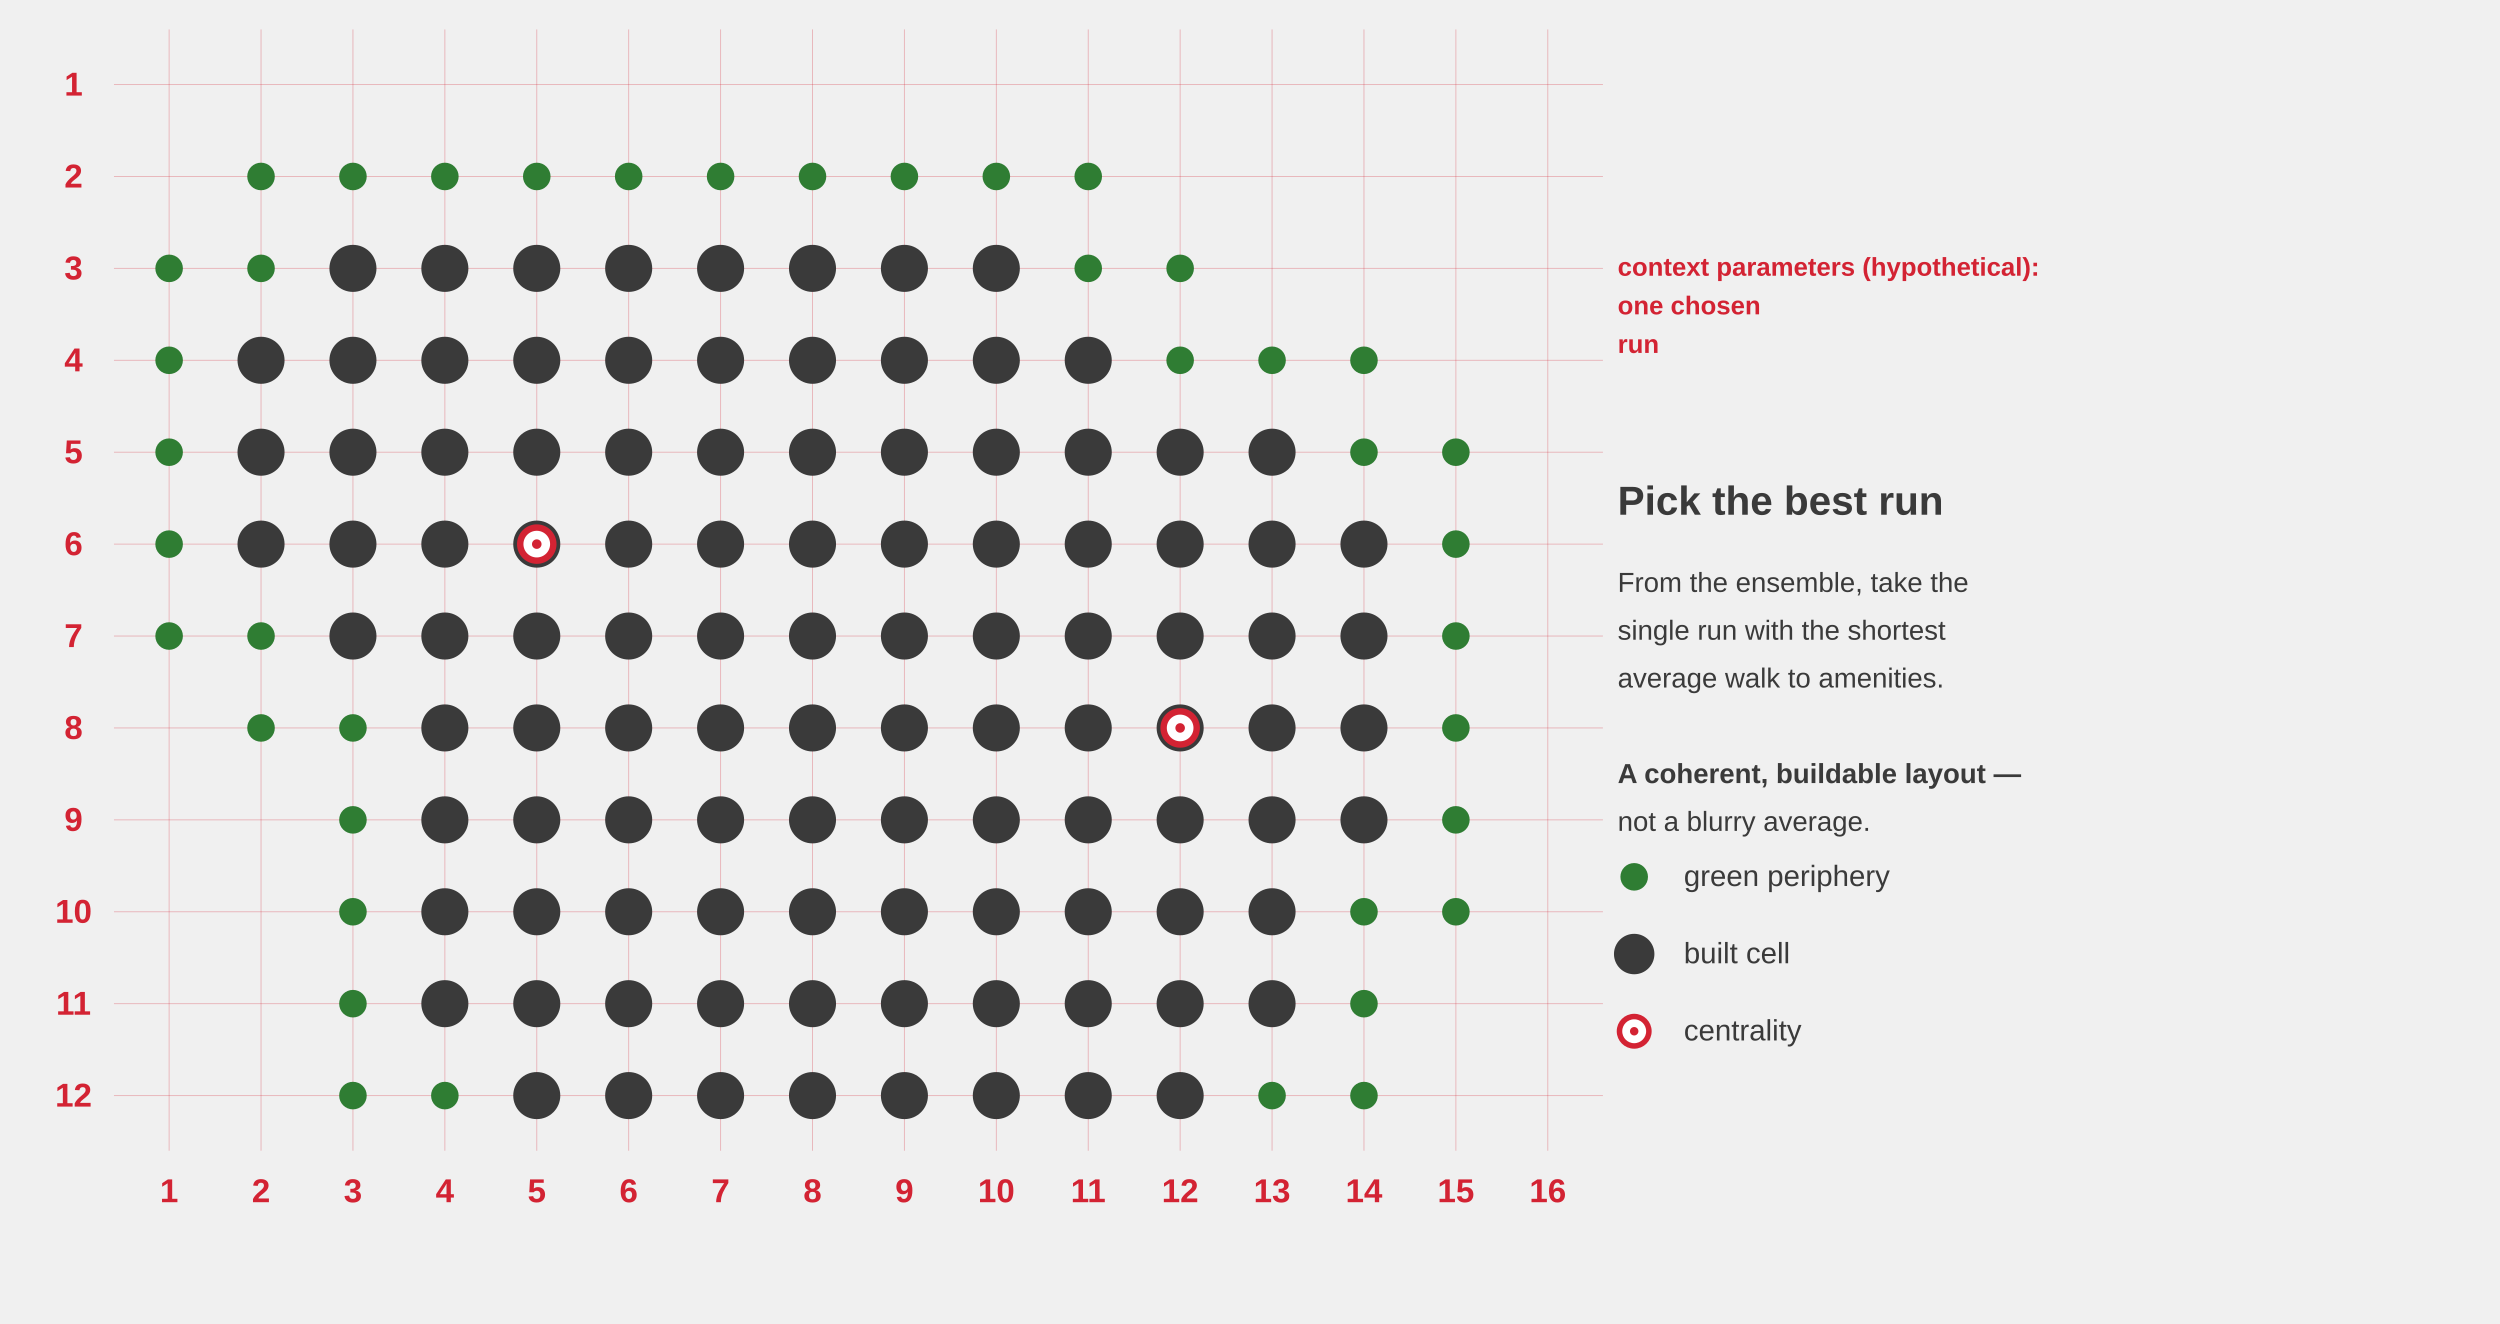
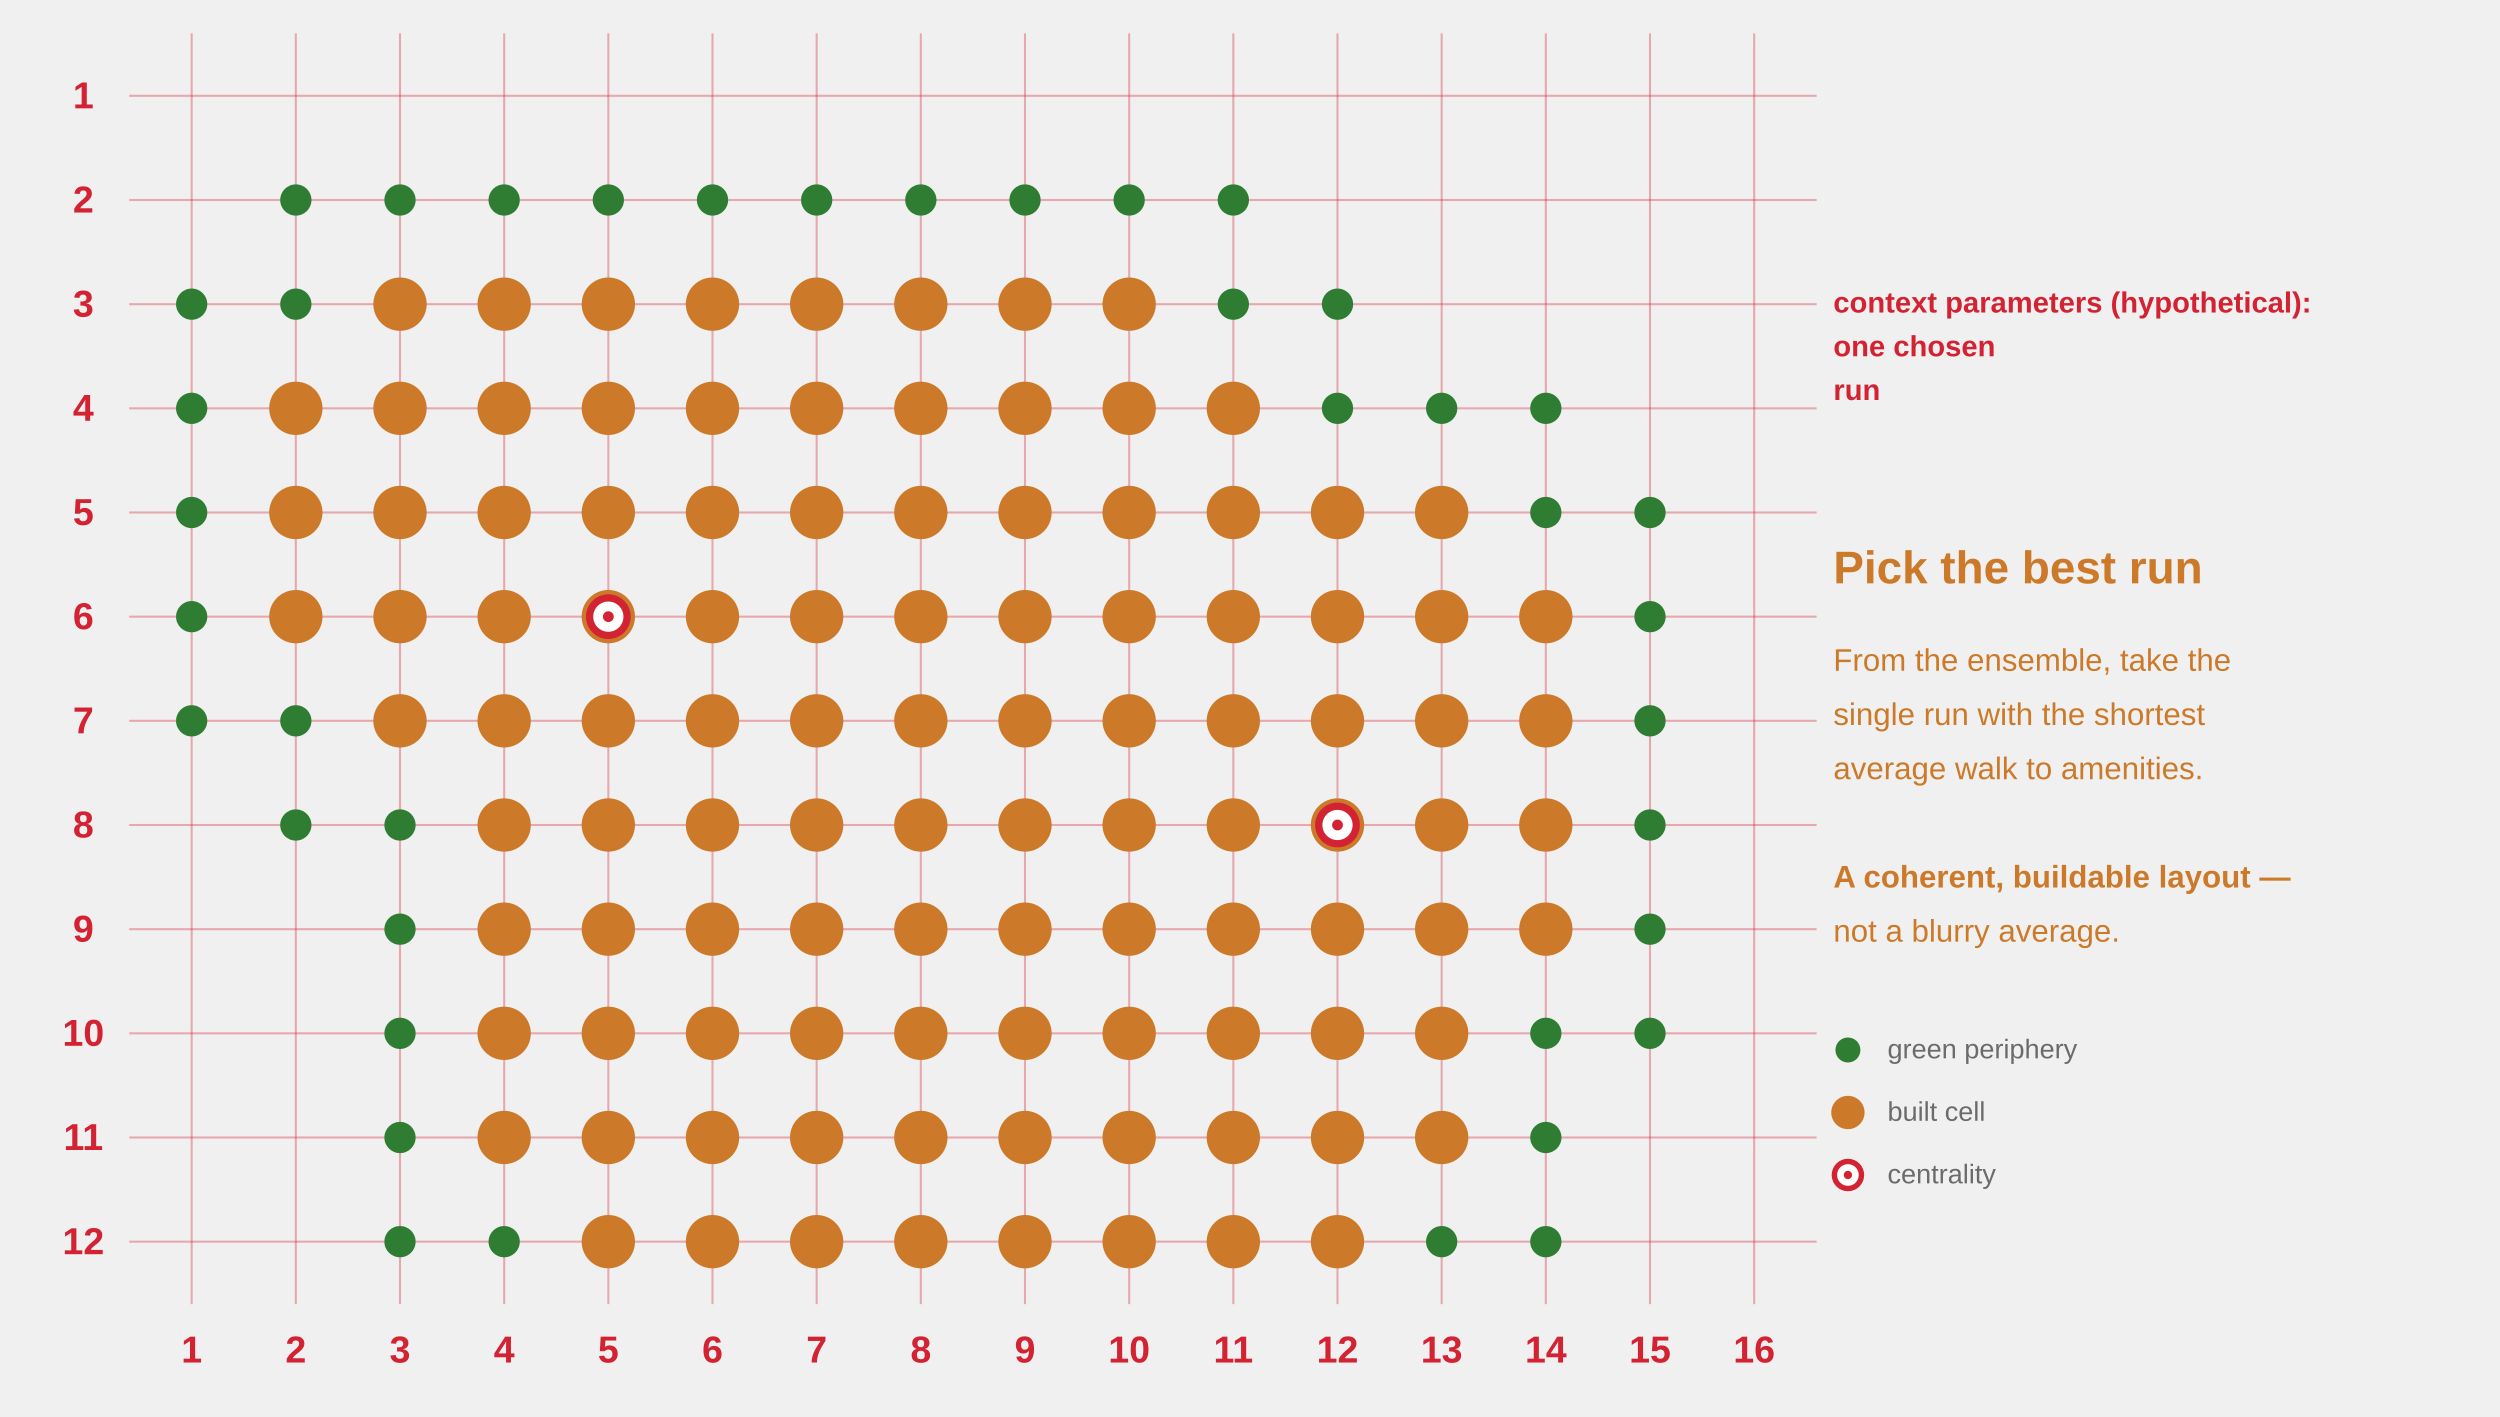
- <svg xmlns="http://www.w3.org/2000/svg" viewBox="0 0 1360 720" font-family="Arial, sans-serif">
-   <line x1="92.0" y1="16.0" x2="92.0" y2="626.0" stroke="#D32333" stroke-width="0.5" opacity="0.3" />
-   <line x1="142.0" y1="16.0" x2="142.0" y2="626.0" stroke="#D32333" stroke-width="0.5" opacity="0.3" />
-   <line x1="192.0" y1="16.0" x2="192.0" y2="626.0" stroke="#D32333" stroke-width="0.5" opacity="0.3" />
-   <line x1="242.0" y1="16.0" x2="242.0" y2="626.0" stroke="#D32333" stroke-width="0.5" opacity="0.3" />
-   <line x1="292.0" y1="16.0" x2="292.0" y2="626.0" stroke="#D32333" stroke-width="0.5" opacity="0.3" />
-   <line x1="342.0" y1="16.0" x2="342.0" y2="626.0" stroke="#D32333" stroke-width="0.5" opacity="0.3" />
-   <line x1="392.0" y1="16.0" x2="392.0" y2="626.0" stroke="#D32333" stroke-width="0.5" opacity="0.3" />
-   <line x1="442.0" y1="16.0" x2="442.0" y2="626.0" stroke="#D32333" stroke-width="0.5" opacity="0.3" />
-   <line x1="492.0" y1="16.0" x2="492.0" y2="626.0" stroke="#D32333" stroke-width="0.5" opacity="0.3" />
-   <line x1="542.0" y1="16.0" x2="542.0" y2="626.0" stroke="#D32333" stroke-width="0.5" opacity="0.3" />
-   <line x1="592.0" y1="16.0" x2="592.0" y2="626.0" stroke="#D32333" stroke-width="0.5" opacity="0.3" />
-   <line x1="642.0" y1="16.0" x2="642.0" y2="626.0" stroke="#D32333" stroke-width="0.5" opacity="0.3" />
-   <line x1="692.0" y1="16.0" x2="692.0" y2="626.0" stroke="#D32333" stroke-width="0.5" opacity="0.3" />
-   <line x1="742.0" y1="16.0" x2="742.0" y2="626.0" stroke="#D32333" stroke-width="0.5" opacity="0.3" />
-   <line x1="792.0" y1="16.0" x2="792.0" y2="626.0" stroke="#D32333" stroke-width="0.5" opacity="0.3" />
-   <line x1="842.0" y1="16.0" x2="842.0" y2="626.0" stroke="#D32333" stroke-width="0.5" opacity="0.3" />
-   <line x1="62.0" y1="46.0" x2="872.0" y2="46.0" stroke="#D32333" stroke-width="0.5" opacity="0.3" />
-   <line x1="62.0" y1="96.0" x2="872.0" y2="96.0" stroke="#D32333" stroke-width="0.5" opacity="0.3" />
-   <line x1="62.0" y1="146.0" x2="872.0" y2="146.0" stroke="#D32333" stroke-width="0.5" opacity="0.3" />
-   <line x1="62.0" y1="196.0" x2="872.0" y2="196.0" stroke="#D32333" stroke-width="0.5" opacity="0.3" />
-   <line x1="62.0" y1="246.0" x2="872.0" y2="246.0" stroke="#D32333" stroke-width="0.5" opacity="0.3" />
-   <line x1="62.0" y1="296.0" x2="872.0" y2="296.0" stroke="#D32333" stroke-width="0.5" opacity="0.3" />
-   <line x1="62.0" y1="346.0" x2="872.0" y2="346.0" stroke="#D32333" stroke-width="0.5" opacity="0.3" />
-   <line x1="62.0" y1="396.0" x2="872.0" y2="396.0" stroke="#D32333" stroke-width="0.5" opacity="0.3" />
-   <line x1="62.0" y1="446.0" x2="872.0" y2="446.0" stroke="#D32333" stroke-width="0.5" opacity="0.3" />
-   <line x1="62.0" y1="496.0" x2="872.0" y2="496.0" stroke="#D32333" stroke-width="0.5" opacity="0.3" />
-   <line x1="62.0" y1="546.0" x2="872.0" y2="546.0" stroke="#D32333" stroke-width="0.5" opacity="0.3" />
-   <line x1="62.0" y1="596.0" x2="872.0" y2="596.0" stroke="#D32333" stroke-width="0.5" opacity="0.3" />
+ <svg xmlns="http://www.w3.org/2000/svg" viewBox="0 0 1200 680" font-family="Arial, sans-serif">
+   <line x1="92.0" y1="16.0" x2="92.0" y2="626.0" stroke="#D32333" stroke-width="1" opacity="0.35" vector-effect="non-scaling-stroke" />
+   <line x1="142.0" y1="16.0" x2="142.0" y2="626.0" stroke="#D32333" stroke-width="1" opacity="0.35" vector-effect="non-scaling-stroke" />
+   <line x1="192.0" y1="16.0" x2="192.0" y2="626.0" stroke="#D32333" stroke-width="1" opacity="0.35" vector-effect="non-scaling-stroke" />
+   <line x1="242.0" y1="16.0" x2="242.0" y2="626.0" stroke="#D32333" stroke-width="1" opacity="0.35" vector-effect="non-scaling-stroke" />
+   <line x1="292.0" y1="16.0" x2="292.0" y2="626.0" stroke="#D32333" stroke-width="1" opacity="0.35" vector-effect="non-scaling-stroke" />
+   <line x1="342.0" y1="16.0" x2="342.0" y2="626.0" stroke="#D32333" stroke-width="1" opacity="0.35" vector-effect="non-scaling-stroke" />
+   <line x1="392.0" y1="16.0" x2="392.0" y2="626.0" stroke="#D32333" stroke-width="1" opacity="0.35" vector-effect="non-scaling-stroke" />
+   <line x1="442.0" y1="16.0" x2="442.0" y2="626.0" stroke="#D32333" stroke-width="1" opacity="0.35" vector-effect="non-scaling-stroke" />
+   <line x1="492.0" y1="16.0" x2="492.0" y2="626.0" stroke="#D32333" stroke-width="1" opacity="0.35" vector-effect="non-scaling-stroke" />
+   <line x1="542.0" y1="16.0" x2="542.0" y2="626.0" stroke="#D32333" stroke-width="1" opacity="0.35" vector-effect="non-scaling-stroke" />
+   <line x1="592.0" y1="16.0" x2="592.0" y2="626.0" stroke="#D32333" stroke-width="1" opacity="0.35" vector-effect="non-scaling-stroke" />
+   <line x1="642.0" y1="16.0" x2="642.0" y2="626.0" stroke="#D32333" stroke-width="1" opacity="0.35" vector-effect="non-scaling-stroke" />
+   <line x1="692.0" y1="16.0" x2="692.0" y2="626.0" stroke="#D32333" stroke-width="1" opacity="0.35" vector-effect="non-scaling-stroke" />
+   <line x1="742.0" y1="16.0" x2="742.0" y2="626.0" stroke="#D32333" stroke-width="1" opacity="0.35" vector-effect="non-scaling-stroke" />
+   <line x1="792.0" y1="16.0" x2="792.0" y2="626.0" stroke="#D32333" stroke-width="1" opacity="0.35" vector-effect="non-scaling-stroke" />
+   <line x1="842.0" y1="16.0" x2="842.0" y2="626.0" stroke="#D32333" stroke-width="1" opacity="0.35" vector-effect="non-scaling-stroke" />
+   <line x1="62.0" y1="46.0" x2="872.0" y2="46.0" stroke="#D32333" stroke-width="1" opacity="0.35" vector-effect="non-scaling-stroke" />
+   <line x1="62.0" y1="96.0" x2="872.0" y2="96.0" stroke="#D32333" stroke-width="1" opacity="0.35" vector-effect="non-scaling-stroke" />
+   <line x1="62.0" y1="146.0" x2="872.0" y2="146.0" stroke="#D32333" stroke-width="1" opacity="0.35" vector-effect="non-scaling-stroke" />
+   <line x1="62.0" y1="196.0" x2="872.0" y2="196.0" stroke="#D32333" stroke-width="1" opacity="0.35" vector-effect="non-scaling-stroke" />
+   <line x1="62.0" y1="246.0" x2="872.0" y2="246.0" stroke="#D32333" stroke-width="1" opacity="0.35" vector-effect="non-scaling-stroke" />
+   <line x1="62.0" y1="296.0" x2="872.0" y2="296.0" stroke="#D32333" stroke-width="1" opacity="0.35" vector-effect="non-scaling-stroke" />
+   <line x1="62.0" y1="346.0" x2="872.0" y2="346.0" stroke="#D32333" stroke-width="1" opacity="0.35" vector-effect="non-scaling-stroke" />
+   <line x1="62.0" y1="396.0" x2="872.0" y2="396.0" stroke="#D32333" stroke-width="1" opacity="0.35" vector-effect="non-scaling-stroke" />
+   <line x1="62.0" y1="446.0" x2="872.0" y2="446.0" stroke="#D32333" stroke-width="1" opacity="0.35" vector-effect="non-scaling-stroke" />
+   <line x1="62.0" y1="496.0" x2="872.0" y2="496.0" stroke="#D32333" stroke-width="1" opacity="0.35" vector-effect="non-scaling-stroke" />
+   <line x1="62.0" y1="546.0" x2="872.0" y2="546.0" stroke="#D32333" stroke-width="1" opacity="0.35" vector-effect="non-scaling-stroke" />
+   <line x1="62.0" y1="596.0" x2="872.0" y2="596.0" stroke="#D32333" stroke-width="1" opacity="0.35" vector-effect="non-scaling-stroke" />
  <text x="92.0" y="654.0" fill="#D32333" font-weight="800" font-size="18" text-anchor="middle">1</text>
  <text x="142.0" y="654.0" fill="#D32333" font-weight="800" font-size="18" text-anchor="middle">2</text>
  <text x="192.0" y="654.0" fill="#D32333" font-weight="800" font-size="18" text-anchor="middle">3</text>
  <text x="242.0" y="654.0" fill="#D32333" font-weight="800" font-size="18" text-anchor="middle">4</text>
  <text x="292.0" y="654.0" fill="#D32333" font-weight="800" font-size="18" text-anchor="middle">5</text>
  <text x="342.0" y="654.0" fill="#D32333" font-weight="800" font-size="18" text-anchor="middle">6</text>
  <text x="392.0" y="654.0" fill="#D32333" font-weight="800" font-size="18" text-anchor="middle">7</text>
  <text x="442.0" y="654.0" fill="#D32333" font-weight="800" font-size="18" text-anchor="middle">8</text>
  <text x="492.0" y="654.0" fill="#D32333" font-weight="800" font-size="18" text-anchor="middle">9</text>
  <text x="542.0" y="654.0" fill="#D32333" font-weight="800" font-size="18" text-anchor="middle">10</text>
  <text x="592.0" y="654.0" fill="#D32333" font-weight="800" font-size="18" text-anchor="middle">11</text>
  <text x="642.0" y="654.0" fill="#D32333" font-weight="800" font-size="18" text-anchor="middle">12</text>
  <text x="692.0" y="654.0" fill="#D32333" font-weight="800" font-size="18" text-anchor="middle">13</text>
  <text x="742.0" y="654.0" fill="#D32333" font-weight="800" font-size="18" text-anchor="middle">14</text>
  <text x="792.0" y="654.0" fill="#D32333" font-weight="800" font-size="18" text-anchor="middle">15</text>
  <text x="842.0" y="654.0" fill="#D32333" font-weight="800" font-size="18" text-anchor="middle">16</text>
  <text x="40.0" y="52.0" fill="#D32333" font-weight="800" font-size="18" text-anchor="middle">1</text>
  <text x="40.0" y="102.0" fill="#D32333" font-weight="800" font-size="18" text-anchor="middle">2</text>
  <text x="40.0" y="152.0" fill="#D32333" font-weight="800" font-size="18" text-anchor="middle">3</text>
  <text x="40.0" y="202.0" fill="#D32333" font-weight="800" font-size="18" text-anchor="middle">4</text>
  <text x="40.0" y="252.0" fill="#D32333" font-weight="800" font-size="18" text-anchor="middle">5</text>
  <text x="40.0" y="302.0" fill="#D32333" font-weight="800" font-size="18" text-anchor="middle">6</text>
  <text x="40.0" y="352.0" fill="#D32333" font-weight="800" font-size="18" text-anchor="middle">7</text>
  <text x="40.0" y="402.0" fill="#D32333" font-weight="800" font-size="18" text-anchor="middle">8</text>
  <text x="40.0" y="452.0" fill="#D32333" font-weight="800" font-size="18" text-anchor="middle">9</text>
  <text x="40.0" y="502.0" fill="#D32333" font-weight="800" font-size="18" text-anchor="middle">10</text>
  <text x="40.0" y="552.0" fill="#D32333" font-weight="800" font-size="18" text-anchor="middle">11</text>
  <text x="40.0" y="602.0" fill="#D32333" font-weight="800" font-size="18" text-anchor="middle">12</text>
  <circle cx="142.0" cy="96.0" r="7.5" fill="#2f7d33" />
  <circle cx="192.0" cy="96.0" r="7.5" fill="#2f7d33" />
  <circle cx="242.0" cy="96.0" r="7.5" fill="#2f7d33" />
  <circle cx="292.0" cy="96.0" r="7.5" fill="#2f7d33" />
  <circle cx="342.0" cy="96.0" r="7.5" fill="#2f7d33" />
  <circle cx="392.0" cy="96.0" r="7.5" fill="#2f7d33" />
  <circle cx="442.0" cy="96.0" r="7.5" fill="#2f7d33" />
  <circle cx="492.0" cy="96.0" r="7.5" fill="#2f7d33" />
  <circle cx="542.0" cy="96.0" r="7.5" fill="#2f7d33" />
  <circle cx="592.0" cy="96.0" r="7.5" fill="#2f7d33" />
  <circle cx="92.0" cy="146.0" r="7.5" fill="#2f7d33" />
  <circle cx="142.0" cy="146.0" r="7.5" fill="#2f7d33" />
-   <circle cx="192.0" cy="146.0" r="12.8" fill="#3a3a3a" />
-   <circle cx="242.0" cy="146.0" r="12.8" fill="#3a3a3a" />
-   <circle cx="292.0" cy="146.0" r="12.8" fill="#3a3a3a" />
-   <circle cx="342.0" cy="146.0" r="12.8" fill="#3a3a3a" />
-   <circle cx="392.0" cy="146.0" r="12.8" fill="#3a3a3a" />
-   <circle cx="442.0" cy="146.0" r="12.8" fill="#3a3a3a" />
-   <circle cx="492.0" cy="146.0" r="12.8" fill="#3a3a3a" />
-   <circle cx="542.0" cy="146.0" r="12.8" fill="#3a3a3a" />
+   <circle cx="192.0" cy="146.0" r="12.8" fill="#cc7a29" />
+   <circle cx="242.0" cy="146.0" r="12.8" fill="#cc7a29" />
+   <circle cx="292.0" cy="146.0" r="12.8" fill="#cc7a29" />
+   <circle cx="342.0" cy="146.0" r="12.8" fill="#cc7a29" />
+   <circle cx="392.0" cy="146.0" r="12.8" fill="#cc7a29" />
+   <circle cx="442.0" cy="146.0" r="12.8" fill="#cc7a29" />
+   <circle cx="492.0" cy="146.0" r="12.8" fill="#cc7a29" />
+   <circle cx="542.0" cy="146.0" r="12.8" fill="#cc7a29" />
  <circle cx="592.0" cy="146.0" r="7.5" fill="#2f7d33" />
  <circle cx="642.0" cy="146.0" r="7.5" fill="#2f7d33" />
  <circle cx="92.0" cy="196.0" r="7.5" fill="#2f7d33" />
-   <circle cx="142.0" cy="196.0" r="12.8" fill="#3a3a3a" />
-   <circle cx="192.0" cy="196.0" r="12.8" fill="#3a3a3a" />
-   <circle cx="242.0" cy="196.0" r="12.8" fill="#3a3a3a" />
-   <circle cx="292.0" cy="196.0" r="12.8" fill="#3a3a3a" />
-   <circle cx="342.0" cy="196.0" r="12.8" fill="#3a3a3a" />
-   <circle cx="392.0" cy="196.0" r="12.8" fill="#3a3a3a" />
-   <circle cx="442.0" cy="196.0" r="12.8" fill="#3a3a3a" />
-   <circle cx="492.0" cy="196.0" r="12.8" fill="#3a3a3a" />
-   <circle cx="542.0" cy="196.0" r="12.8" fill="#3a3a3a" />
-   <circle cx="592.0" cy="196.0" r="12.8" fill="#3a3a3a" />
+   <circle cx="142.0" cy="196.0" r="12.8" fill="#cc7a29" />
+   <circle cx="192.0" cy="196.0" r="12.8" fill="#cc7a29" />
+   <circle cx="242.0" cy="196.0" r="12.8" fill="#cc7a29" />
+   <circle cx="292.0" cy="196.0" r="12.8" fill="#cc7a29" />
+   <circle cx="342.0" cy="196.0" r="12.8" fill="#cc7a29" />
+   <circle cx="392.0" cy="196.0" r="12.8" fill="#cc7a29" />
+   <circle cx="442.0" cy="196.0" r="12.8" fill="#cc7a29" />
+   <circle cx="492.0" cy="196.0" r="12.8" fill="#cc7a29" />
+   <circle cx="542.0" cy="196.0" r="12.8" fill="#cc7a29" />
+   <circle cx="592.0" cy="196.0" r="12.8" fill="#cc7a29" />
  <circle cx="642.0" cy="196.0" r="7.5" fill="#2f7d33" />
  <circle cx="692.0" cy="196.0" r="7.5" fill="#2f7d33" />
  <circle cx="742.0" cy="196.0" r="7.5" fill="#2f7d33" />
  <circle cx="92.0" cy="246.0" r="7.5" fill="#2f7d33" />
-   <circle cx="142.0" cy="246.0" r="12.8" fill="#3a3a3a" />
-   <circle cx="192.0" cy="246.0" r="12.8" fill="#3a3a3a" />
-   <circle cx="242.0" cy="246.0" r="12.8" fill="#3a3a3a" />
-   <circle cx="292.0" cy="246.0" r="12.8" fill="#3a3a3a" />
-   <circle cx="342.0" cy="246.0" r="12.8" fill="#3a3a3a" />
-   <circle cx="392.0" cy="246.0" r="12.8" fill="#3a3a3a" />
-   <circle cx="442.0" cy="246.0" r="12.8" fill="#3a3a3a" />
-   <circle cx="492.0" cy="246.0" r="12.8" fill="#3a3a3a" />
-   <circle cx="542.0" cy="246.0" r="12.8" fill="#3a3a3a" />
-   <circle cx="592.0" cy="246.0" r="12.8" fill="#3a3a3a" />
-   <circle cx="642.0" cy="246.0" r="12.8" fill="#3a3a3a" />
-   <circle cx="692.0" cy="246.0" r="12.8" fill="#3a3a3a" />
+   <circle cx="142.0" cy="246.0" r="12.8" fill="#cc7a29" />
+   <circle cx="192.0" cy="246.0" r="12.8" fill="#cc7a29" />
+   <circle cx="242.0" cy="246.0" r="12.8" fill="#cc7a29" />
+   <circle cx="292.0" cy="246.0" r="12.8" fill="#cc7a29" />
+   <circle cx="342.0" cy="246.0" r="12.8" fill="#cc7a29" />
+   <circle cx="392.0" cy="246.0" r="12.8" fill="#cc7a29" />
+   <circle cx="442.0" cy="246.0" r="12.8" fill="#cc7a29" />
+   <circle cx="492.0" cy="246.0" r="12.8" fill="#cc7a29" />
+   <circle cx="542.0" cy="246.0" r="12.8" fill="#cc7a29" />
+   <circle cx="592.0" cy="246.0" r="12.8" fill="#cc7a29" />
+   <circle cx="642.0" cy="246.0" r="12.8" fill="#cc7a29" />
+   <circle cx="692.0" cy="246.0" r="12.8" fill="#cc7a29" />
  <circle cx="742.0" cy="246.0" r="7.5" fill="#2f7d33" />
  <circle cx="792.0" cy="246.0" r="7.5" fill="#2f7d33" />
  <circle cx="92.0" cy="296.0" r="7.5" fill="#2f7d33" />
-   <circle cx="142.0" cy="296.0" r="12.8" fill="#3a3a3a" />
-   <circle cx="192.0" cy="296.0" r="12.8" fill="#3a3a3a" />
-   <circle cx="242.0" cy="296.0" r="12.8" fill="#3a3a3a" />
-   <circle cx="292.0" cy="296.0" r="12.8" fill="#3a3a3a" />
-   <circle cx="342.0" cy="296.0" r="12.8" fill="#3a3a3a" />
-   <circle cx="392.0" cy="296.0" r="12.8" fill="#3a3a3a" />
-   <circle cx="442.0" cy="296.0" r="12.8" fill="#3a3a3a" />
-   <circle cx="492.0" cy="296.0" r="12.8" fill="#3a3a3a" />
-   <circle cx="542.0" cy="296.0" r="12.8" fill="#3a3a3a" />
-   <circle cx="592.0" cy="296.0" r="12.8" fill="#3a3a3a" />
-   <circle cx="642.0" cy="296.0" r="12.8" fill="#3a3a3a" />
-   <circle cx="692.0" cy="296.0" r="12.8" fill="#3a3a3a" />
-   <circle cx="742.0" cy="296.0" r="12.8" fill="#3a3a3a" />
+   <circle cx="142.0" cy="296.0" r="12.8" fill="#cc7a29" />
+   <circle cx="192.0" cy="296.0" r="12.8" fill="#cc7a29" />
+   <circle cx="242.0" cy="296.0" r="12.8" fill="#cc7a29" />
+   <circle cx="292.0" cy="296.0" r="12.8" fill="#cc7a29" />
+   <circle cx="342.0" cy="296.0" r="12.8" fill="#cc7a29" />
+   <circle cx="392.0" cy="296.0" r="12.8" fill="#cc7a29" />
+   <circle cx="442.0" cy="296.0" r="12.8" fill="#cc7a29" />
+   <circle cx="492.0" cy="296.0" r="12.8" fill="#cc7a29" />
+   <circle cx="542.0" cy="296.0" r="12.8" fill="#cc7a29" />
+   <circle cx="592.0" cy="296.0" r="12.8" fill="#cc7a29" />
+   <circle cx="642.0" cy="296.0" r="12.8" fill="#cc7a29" />
+   <circle cx="692.0" cy="296.0" r="12.8" fill="#cc7a29" />
+   <circle cx="742.0" cy="296.0" r="12.8" fill="#cc7a29" />
  <circle cx="792.0" cy="296.0" r="7.5" fill="#2f7d33" />
  <circle cx="92.0" cy="346.0" r="7.5" fill="#2f7d33" />
  <circle cx="142.0" cy="346.0" r="7.5" fill="#2f7d33" />
-   <circle cx="192.0" cy="346.0" r="12.8" fill="#3a3a3a" />
-   <circle cx="242.0" cy="346.0" r="12.8" fill="#3a3a3a" />
-   <circle cx="292.0" cy="346.0" r="12.8" fill="#3a3a3a" />
-   <circle cx="342.0" cy="346.0" r="12.8" fill="#3a3a3a" />
-   <circle cx="392.0" cy="346.0" r="12.8" fill="#3a3a3a" />
-   <circle cx="442.0" cy="346.0" r="12.8" fill="#3a3a3a" />
-   <circle cx="492.0" cy="346.0" r="12.8" fill="#3a3a3a" />
-   <circle cx="542.0" cy="346.0" r="12.8" fill="#3a3a3a" />
-   <circle cx="592.0" cy="346.0" r="12.8" fill="#3a3a3a" />
-   <circle cx="642.0" cy="346.0" r="12.8" fill="#3a3a3a" />
-   <circle cx="692.0" cy="346.0" r="12.8" fill="#3a3a3a" />
-   <circle cx="742.0" cy="346.0" r="12.8" fill="#3a3a3a" />
+   <circle cx="192.0" cy="346.0" r="12.8" fill="#cc7a29" />
+   <circle cx="242.0" cy="346.0" r="12.8" fill="#cc7a29" />
+   <circle cx="292.0" cy="346.0" r="12.8" fill="#cc7a29" />
+   <circle cx="342.0" cy="346.0" r="12.8" fill="#cc7a29" />
+   <circle cx="392.0" cy="346.0" r="12.8" fill="#cc7a29" />
+   <circle cx="442.0" cy="346.0" r="12.8" fill="#cc7a29" />
+   <circle cx="492.0" cy="346.0" r="12.8" fill="#cc7a29" />
+   <circle cx="542.0" cy="346.0" r="12.8" fill="#cc7a29" />
+   <circle cx="592.0" cy="346.0" r="12.8" fill="#cc7a29" />
+   <circle cx="642.0" cy="346.0" r="12.8" fill="#cc7a29" />
+   <circle cx="692.0" cy="346.0" r="12.8" fill="#cc7a29" />
+   <circle cx="742.0" cy="346.0" r="12.8" fill="#cc7a29" />
  <circle cx="792.0" cy="346.0" r="7.5" fill="#2f7d33" />
  <circle cx="142.0" cy="396.0" r="7.5" fill="#2f7d33" />
  <circle cx="192.0" cy="396.0" r="7.5" fill="#2f7d33" />
-   <circle cx="242.0" cy="396.0" r="12.8" fill="#3a3a3a" />
-   <circle cx="292.0" cy="396.0" r="12.8" fill="#3a3a3a" />
-   <circle cx="342.0" cy="396.0" r="12.8" fill="#3a3a3a" />
-   <circle cx="392.0" cy="396.0" r="12.8" fill="#3a3a3a" />
-   <circle cx="442.0" cy="396.0" r="12.8" fill="#3a3a3a" />
-   <circle cx="492.0" cy="396.0" r="12.8" fill="#3a3a3a" />
-   <circle cx="542.0" cy="396.0" r="12.8" fill="#3a3a3a" />
-   <circle cx="592.0" cy="396.0" r="12.8" fill="#3a3a3a" />
-   <circle cx="642.0" cy="396.0" r="12.8" fill="#3a3a3a" />
-   <circle cx="692.0" cy="396.0" r="12.8" fill="#3a3a3a" />
-   <circle cx="742.0" cy="396.0" r="12.8" fill="#3a3a3a" />
+   <circle cx="242.0" cy="396.0" r="12.8" fill="#cc7a29" />
+   <circle cx="292.0" cy="396.0" r="12.8" fill="#cc7a29" />
+   <circle cx="342.0" cy="396.0" r="12.8" fill="#cc7a29" />
+   <circle cx="392.0" cy="396.0" r="12.8" fill="#cc7a29" />
+   <circle cx="442.0" cy="396.0" r="12.8" fill="#cc7a29" />
+   <circle cx="492.0" cy="396.0" r="12.8" fill="#cc7a29" />
+   <circle cx="542.0" cy="396.0" r="12.8" fill="#cc7a29" />
+   <circle cx="592.0" cy="396.0" r="12.8" fill="#cc7a29" />
+   <circle cx="642.0" cy="396.0" r="12.8" fill="#cc7a29" />
+   <circle cx="692.0" cy="396.0" r="12.8" fill="#cc7a29" />
+   <circle cx="742.0" cy="396.0" r="12.8" fill="#cc7a29" />
  <circle cx="792.0" cy="396.0" r="7.5" fill="#2f7d33" />
  <circle cx="192.0" cy="446.0" r="7.5" fill="#2f7d33" />
-   <circle cx="242.0" cy="446.0" r="12.8" fill="#3a3a3a" />
-   <circle cx="292.0" cy="446.0" r="12.8" fill="#3a3a3a" />
-   <circle cx="342.0" cy="446.0" r="12.8" fill="#3a3a3a" />
-   <circle cx="392.0" cy="446.0" r="12.8" fill="#3a3a3a" />
-   <circle cx="442.0" cy="446.0" r="12.8" fill="#3a3a3a" />
-   <circle cx="492.0" cy="446.0" r="12.8" fill="#3a3a3a" />
-   <circle cx="542.0" cy="446.0" r="12.8" fill="#3a3a3a" />
-   <circle cx="592.0" cy="446.0" r="12.8" fill="#3a3a3a" />
-   <circle cx="642.0" cy="446.0" r="12.8" fill="#3a3a3a" />
-   <circle cx="692.0" cy="446.0" r="12.8" fill="#3a3a3a" />
-   <circle cx="742.0" cy="446.0" r="12.8" fill="#3a3a3a" />
+   <circle cx="242.0" cy="446.0" r="12.8" fill="#cc7a29" />
+   <circle cx="292.0" cy="446.0" r="12.8" fill="#cc7a29" />
+   <circle cx="342.0" cy="446.0" r="12.8" fill="#cc7a29" />
+   <circle cx="392.0" cy="446.0" r="12.8" fill="#cc7a29" />
+   <circle cx="442.0" cy="446.0" r="12.8" fill="#cc7a29" />
+   <circle cx="492.0" cy="446.0" r="12.8" fill="#cc7a29" />
+   <circle cx="542.0" cy="446.0" r="12.8" fill="#cc7a29" />
+   <circle cx="592.0" cy="446.0" r="12.8" fill="#cc7a29" />
+   <circle cx="642.0" cy="446.0" r="12.8" fill="#cc7a29" />
+   <circle cx="692.0" cy="446.0" r="12.8" fill="#cc7a29" />
+   <circle cx="742.0" cy="446.0" r="12.8" fill="#cc7a29" />
  <circle cx="792.0" cy="446.0" r="7.5" fill="#2f7d33" />
  <circle cx="192.0" cy="496.0" r="7.5" fill="#2f7d33" />
-   <circle cx="242.0" cy="496.0" r="12.8" fill="#3a3a3a" />
-   <circle cx="292.0" cy="496.0" r="12.8" fill="#3a3a3a" />
-   <circle cx="342.0" cy="496.0" r="12.8" fill="#3a3a3a" />
-   <circle cx="392.0" cy="496.0" r="12.8" fill="#3a3a3a" />
-   <circle cx="442.0" cy="496.0" r="12.8" fill="#3a3a3a" />
-   <circle cx="492.0" cy="496.0" r="12.8" fill="#3a3a3a" />
-   <circle cx="542.0" cy="496.0" r="12.8" fill="#3a3a3a" />
-   <circle cx="592.0" cy="496.0" r="12.8" fill="#3a3a3a" />
-   <circle cx="642.0" cy="496.0" r="12.8" fill="#3a3a3a" />
-   <circle cx="692.0" cy="496.0" r="12.8" fill="#3a3a3a" />
+   <circle cx="242.0" cy="496.0" r="12.8" fill="#cc7a29" />
+   <circle cx="292.0" cy="496.0" r="12.8" fill="#cc7a29" />
+   <circle cx="342.0" cy="496.0" r="12.8" fill="#cc7a29" />
+   <circle cx="392.0" cy="496.0" r="12.8" fill="#cc7a29" />
+   <circle cx="442.0" cy="496.0" r="12.8" fill="#cc7a29" />
+   <circle cx="492.0" cy="496.0" r="12.8" fill="#cc7a29" />
+   <circle cx="542.0" cy="496.0" r="12.8" fill="#cc7a29" />
+   <circle cx="592.0" cy="496.0" r="12.8" fill="#cc7a29" />
+   <circle cx="642.0" cy="496.0" r="12.8" fill="#cc7a29" />
+   <circle cx="692.0" cy="496.0" r="12.8" fill="#cc7a29" />
  <circle cx="742.0" cy="496.0" r="7.5" fill="#2f7d33" />
  <circle cx="792.0" cy="496.0" r="7.5" fill="#2f7d33" />
  <circle cx="192.0" cy="546.0" r="7.5" fill="#2f7d33" />
-   <circle cx="242.0" cy="546.0" r="12.8" fill="#3a3a3a" />
-   <circle cx="292.0" cy="546.0" r="12.8" fill="#3a3a3a" />
-   <circle cx="342.0" cy="546.0" r="12.8" fill="#3a3a3a" />
-   <circle cx="392.0" cy="546.0" r="12.8" fill="#3a3a3a" />
-   <circle cx="442.0" cy="546.0" r="12.8" fill="#3a3a3a" />
-   <circle cx="492.0" cy="546.0" r="12.8" fill="#3a3a3a" />
-   <circle cx="542.0" cy="546.0" r="12.8" fill="#3a3a3a" />
-   <circle cx="592.0" cy="546.0" r="12.8" fill="#3a3a3a" />
-   <circle cx="642.0" cy="546.0" r="12.8" fill="#3a3a3a" />
-   <circle cx="692.0" cy="546.0" r="12.8" fill="#3a3a3a" />
+   <circle cx="242.0" cy="546.0" r="12.8" fill="#cc7a29" />
+   <circle cx="292.0" cy="546.0" r="12.8" fill="#cc7a29" />
+   <circle cx="342.0" cy="546.0" r="12.8" fill="#cc7a29" />
+   <circle cx="392.0" cy="546.0" r="12.8" fill="#cc7a29" />
+   <circle cx="442.0" cy="546.0" r="12.8" fill="#cc7a29" />
+   <circle cx="492.0" cy="546.0" r="12.8" fill="#cc7a29" />
+   <circle cx="542.0" cy="546.0" r="12.8" fill="#cc7a29" />
+   <circle cx="592.0" cy="546.0" r="12.8" fill="#cc7a29" />
+   <circle cx="642.0" cy="546.0" r="12.8" fill="#cc7a29" />
+   <circle cx="692.0" cy="546.0" r="12.8" fill="#cc7a29" />
  <circle cx="742.0" cy="546.0" r="7.5" fill="#2f7d33" />
  <circle cx="192.0" cy="596.0" r="7.5" fill="#2f7d33" />
  <circle cx="242.0" cy="596.0" r="7.5" fill="#2f7d33" />
-   <circle cx="292.0" cy="596.0" r="12.8" fill="#3a3a3a" />
-   <circle cx="342.0" cy="596.0" r="12.8" fill="#3a3a3a" />
-   <circle cx="392.0" cy="596.0" r="12.8" fill="#3a3a3a" />
-   <circle cx="442.0" cy="596.0" r="12.8" fill="#3a3a3a" />
-   <circle cx="492.0" cy="596.0" r="12.8" fill="#3a3a3a" />
-   <circle cx="542.0" cy="596.0" r="12.8" fill="#3a3a3a" />
-   <circle cx="592.0" cy="596.0" r="12.8" fill="#3a3a3a" />
-   <circle cx="642.0" cy="596.0" r="12.8" fill="#3a3a3a" />
+   <circle cx="292.0" cy="596.0" r="12.8" fill="#cc7a29" />
+   <circle cx="342.0" cy="596.0" r="12.8" fill="#cc7a29" />
+   <circle cx="392.0" cy="596.0" r="12.8" fill="#cc7a29" />
+   <circle cx="442.0" cy="596.0" r="12.8" fill="#cc7a29" />
+   <circle cx="492.0" cy="596.0" r="12.8" fill="#cc7a29" />
+   <circle cx="542.0" cy="596.0" r="12.8" fill="#cc7a29" />
+   <circle cx="592.0" cy="596.0" r="12.8" fill="#cc7a29" />
+   <circle cx="642.0" cy="596.0" r="12.8" fill="#cc7a29" />
  <circle cx="692.0" cy="596.0" r="7.5" fill="#2f7d33" />
  <circle cx="742.0" cy="596.0" r="7.5" fill="#2f7d33" />
  <circle cx="292.0" cy="296.0" r="9" fill="white" stroke="#D32333" stroke-width="3.5" />
  <circle cx="292.0" cy="296.0" r="2.6" fill="#D32333" />
  <circle cx="642.0" cy="396.0" r="9" fill="white" stroke="#D32333" stroke-width="3.5" />
  <circle cx="642.0" cy="396.0" r="2.6" fill="#D32333" />
  <text x="880" y="150" fill="#D32333" font-weight="700" font-size="14">context parameters (hypothetical):</text>
  <text x="880" y="171" fill="#D32333" font-weight="700" font-size="14">one chosen</text>
  <text x="880" y="192" fill="#D32333" font-weight="700" font-size="14">run</text>
-   <text x="880" y="280" fill="#3a3a3a" font-weight="700" font-size="22">Pick the best run</text>
-   <text x="880" y="322" fill="#3a3a3a" font-weight="400" font-size="15">From the ensemble, take the</text>
-   <text x="880" y="348" fill="#3a3a3a" font-weight="400" font-size="15">single run with the shortest</text>
-   <text x="880" y="374" fill="#3a3a3a" font-weight="400" font-size="15">average walk to amenities.</text>
-   <text x="880" y="426" fill="#3a3a3a" font-weight="700" font-size="15">A coherent, buildable layout —</text>
-   <text x="880" y="452" fill="#3a3a3a" font-weight="400" font-size="15">not a blurry average.</text>
-   <circle cx="889" cy="477" r="7.5" fill="#2f7d33" />
-   <text x="916" y="482" fill="#3a3a3a" font-size="16">green periphery</text>
-   <circle cx="889" cy="519" r="11" fill="#3a3a3a" />
-   <text x="916" y="524" fill="#3a3a3a" font-size="16">built cell</text>
-   <circle cx="889" cy="561" r="8" fill="white" stroke="#D32333" stroke-width="3" />
-   <circle cx="889" cy="561" r="2.3" fill="#D32333" />
-   <text x="916" y="566" fill="#3a3a3a" font-size="16">centrality</text>
+   <text x="880" y="280" fill="#cc7a29" font-weight="700" font-size="22">Pick the best run</text>
+   <text x="880" y="322" fill="#cc7a29" font-weight="400" font-size="15">From the ensemble, take the</text>
+   <text x="880" y="348" fill="#cc7a29" font-weight="400" font-size="15">single run with the shortest</text>
+   <text x="880" y="374" fill="#cc7a29" font-weight="400" font-size="15">average walk to amenities.</text>
+   <text x="880" y="426" fill="#cc7a29" font-weight="700" font-size="15">A coherent, buildable layout —</text>
+   <text x="880" y="452" fill="#cc7a29" font-weight="400" font-size="15">not a blurry average.</text>
+   <circle cx="887" cy="504" r="6" fill="#2f7d33" />
+   <text x="906" y="508" fill="#6b6b6b" font-size="13">green periphery</text>
+   <circle cx="887" cy="534" r="8" fill="#cc7a29" />
+   <text x="906" y="538" fill="#6b6b6b" font-size="13">built cell</text>
+   <circle cx="887" cy="564" r="6.5" fill="white" stroke="#D32333" stroke-width="2.6" />
+   <circle cx="887" cy="564" r="2" fill="#D32333" />
+   <text x="906" y="568" fill="#6b6b6b" font-size="13">centrality</text>
</svg>
